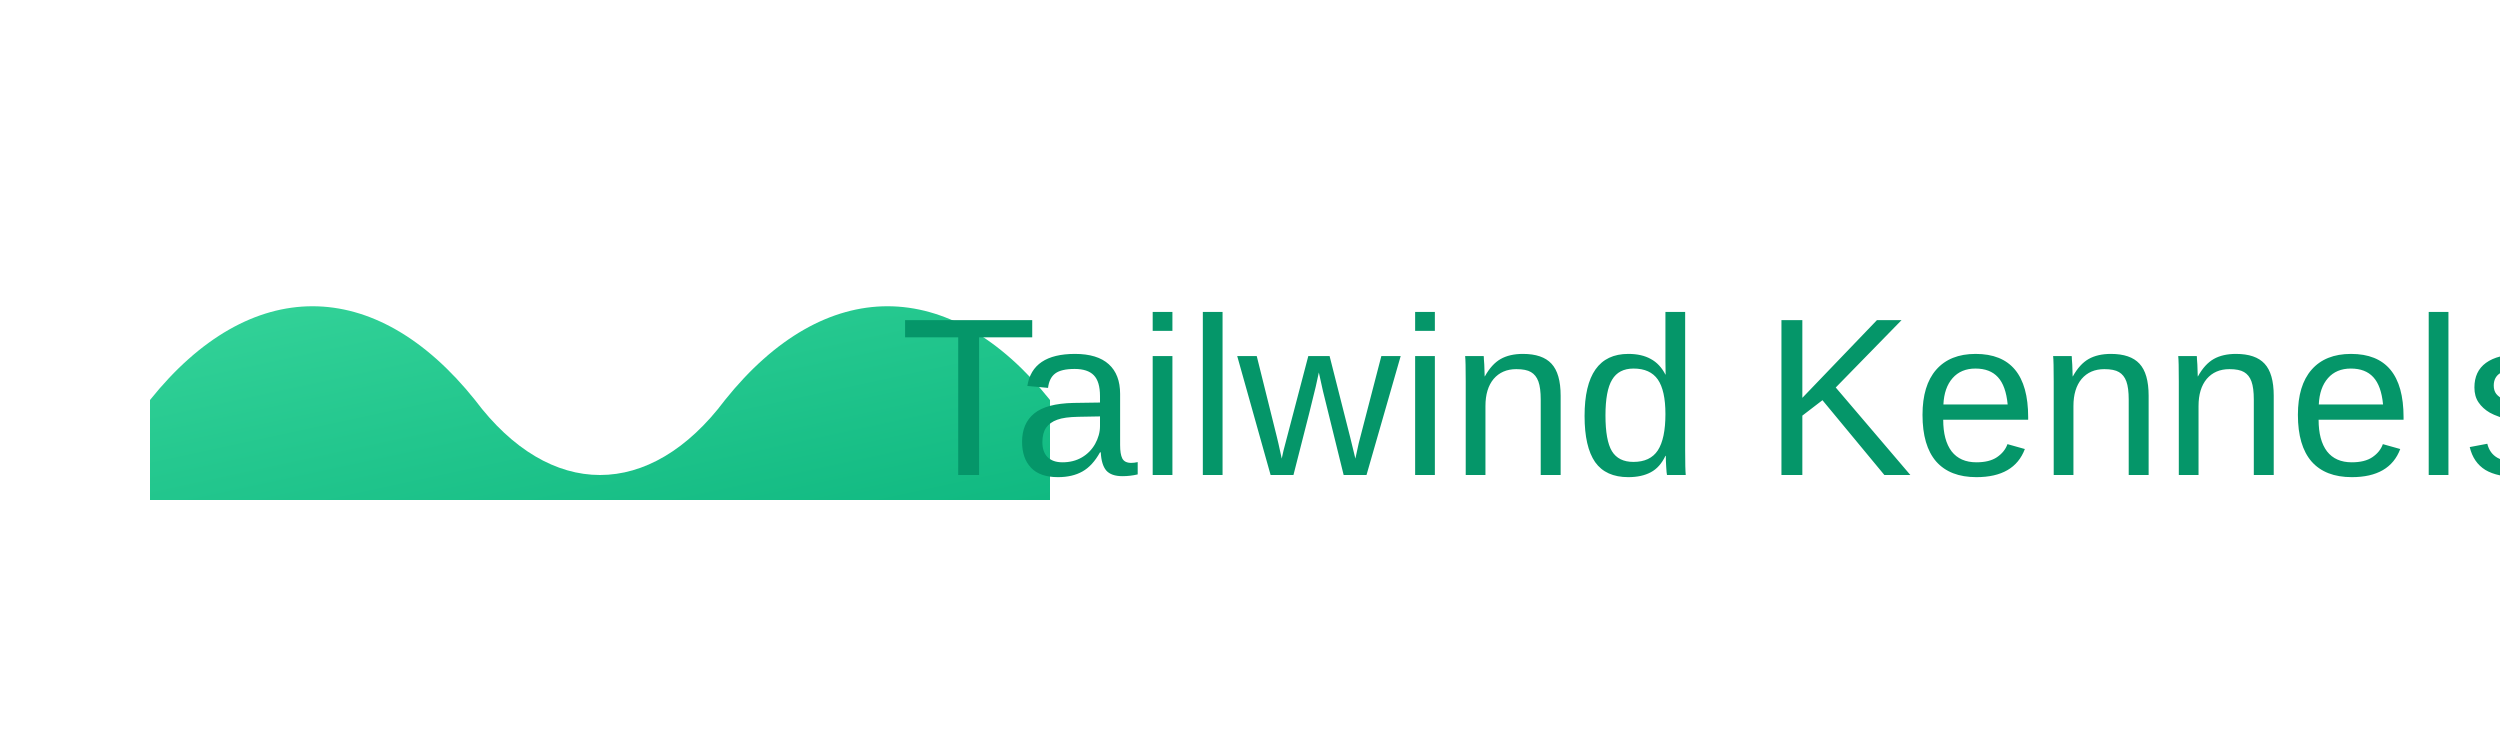
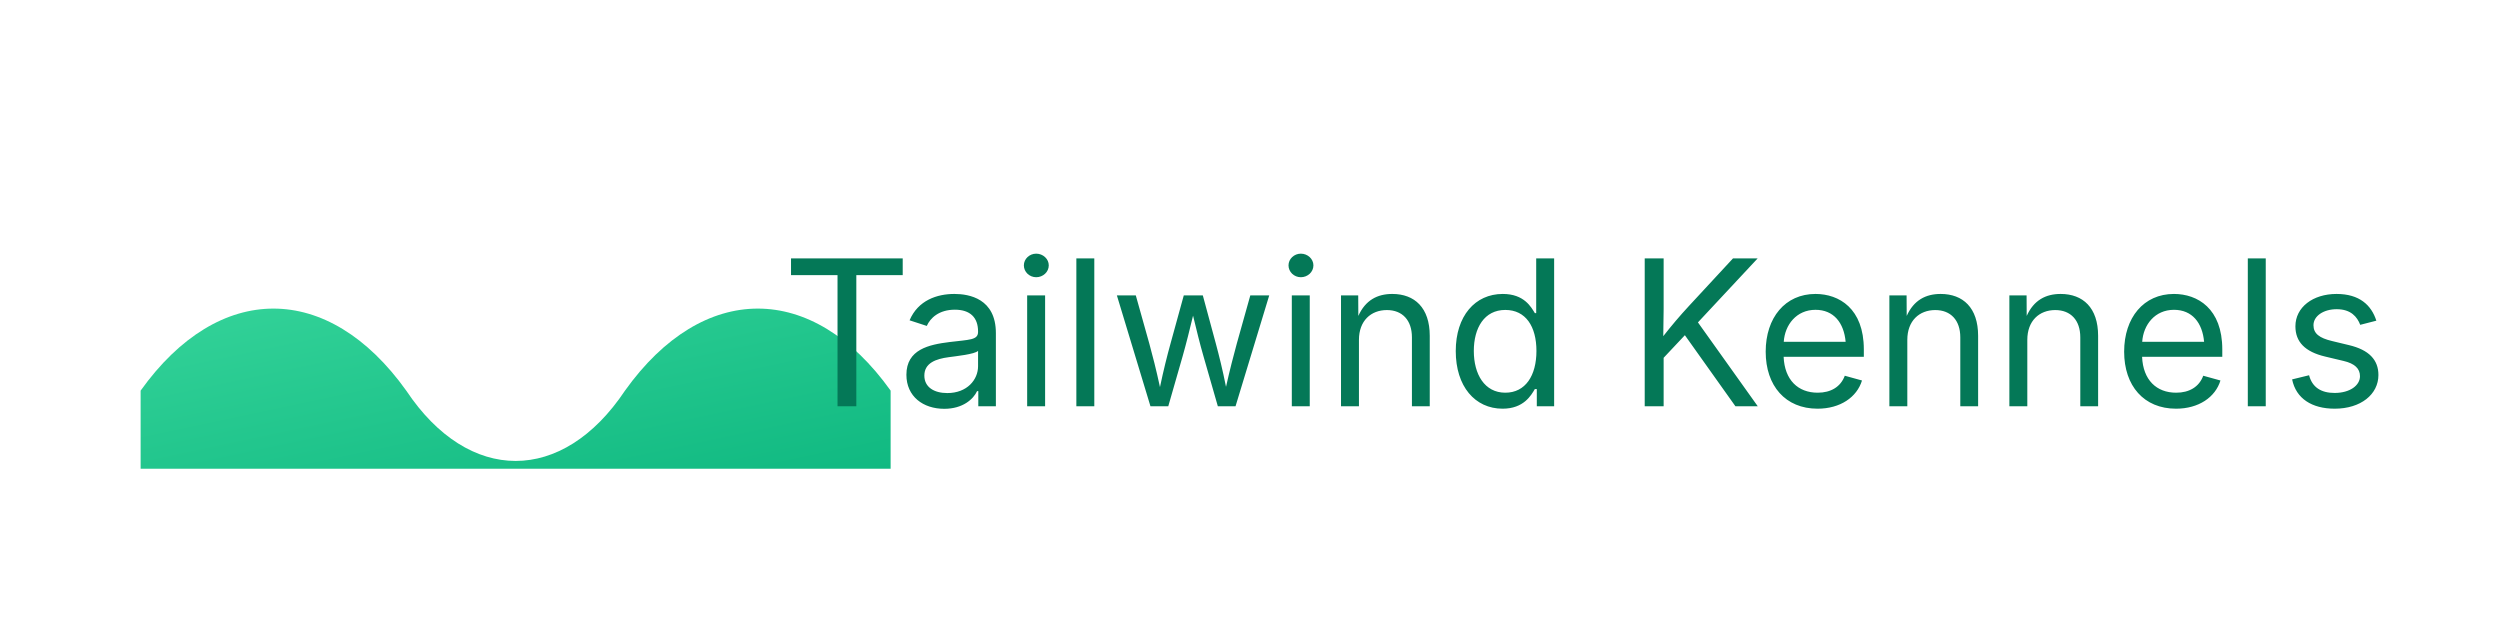
- <svg xmlns="http://www.w3.org/2000/svg" width="200" height="60" viewBox="0 0 200 60" role="img" aria-label="Tailwind Kennels">
+ <svg xmlns="http://www.w3.org/2000/svg" width="320" height="80" viewBox="0 0 320 80" role="img" aria-label="Tailwind Kennels">
  <defs>
    <linearGradient id="g" x1="0" y1="0" x2="1" y2="1">
      <stop offset="0%" stop-color="#34d399" />
      <stop offset="100%" stop-color="#10b981" />
    </linearGradient>
  </defs>
  <g>
-     <path fill="url(#g)" d="M12 32c8-10 18-10 26 0 6 8 14 8 20 0 8-10 18-10 26 0v8H12v-8z" />
-     <text x="72" y="38" font-family="Arial, Helvetica, sans-serif" font-size="18" fill="#059669">Tailwind Kennels</text>
+     <path fill="url(#g)" d="M18 50c10-14 24-14 34 0 8 12 20 12 28 0 10-14 24-14 34 0v10H18V50z" />
+     <text x="100" y="52" font-family="Inter, Arial, Helvetica, sans-serif" font-size="26" fill="#047857">Tailwind Kennels</text>
  </g>
</svg>
